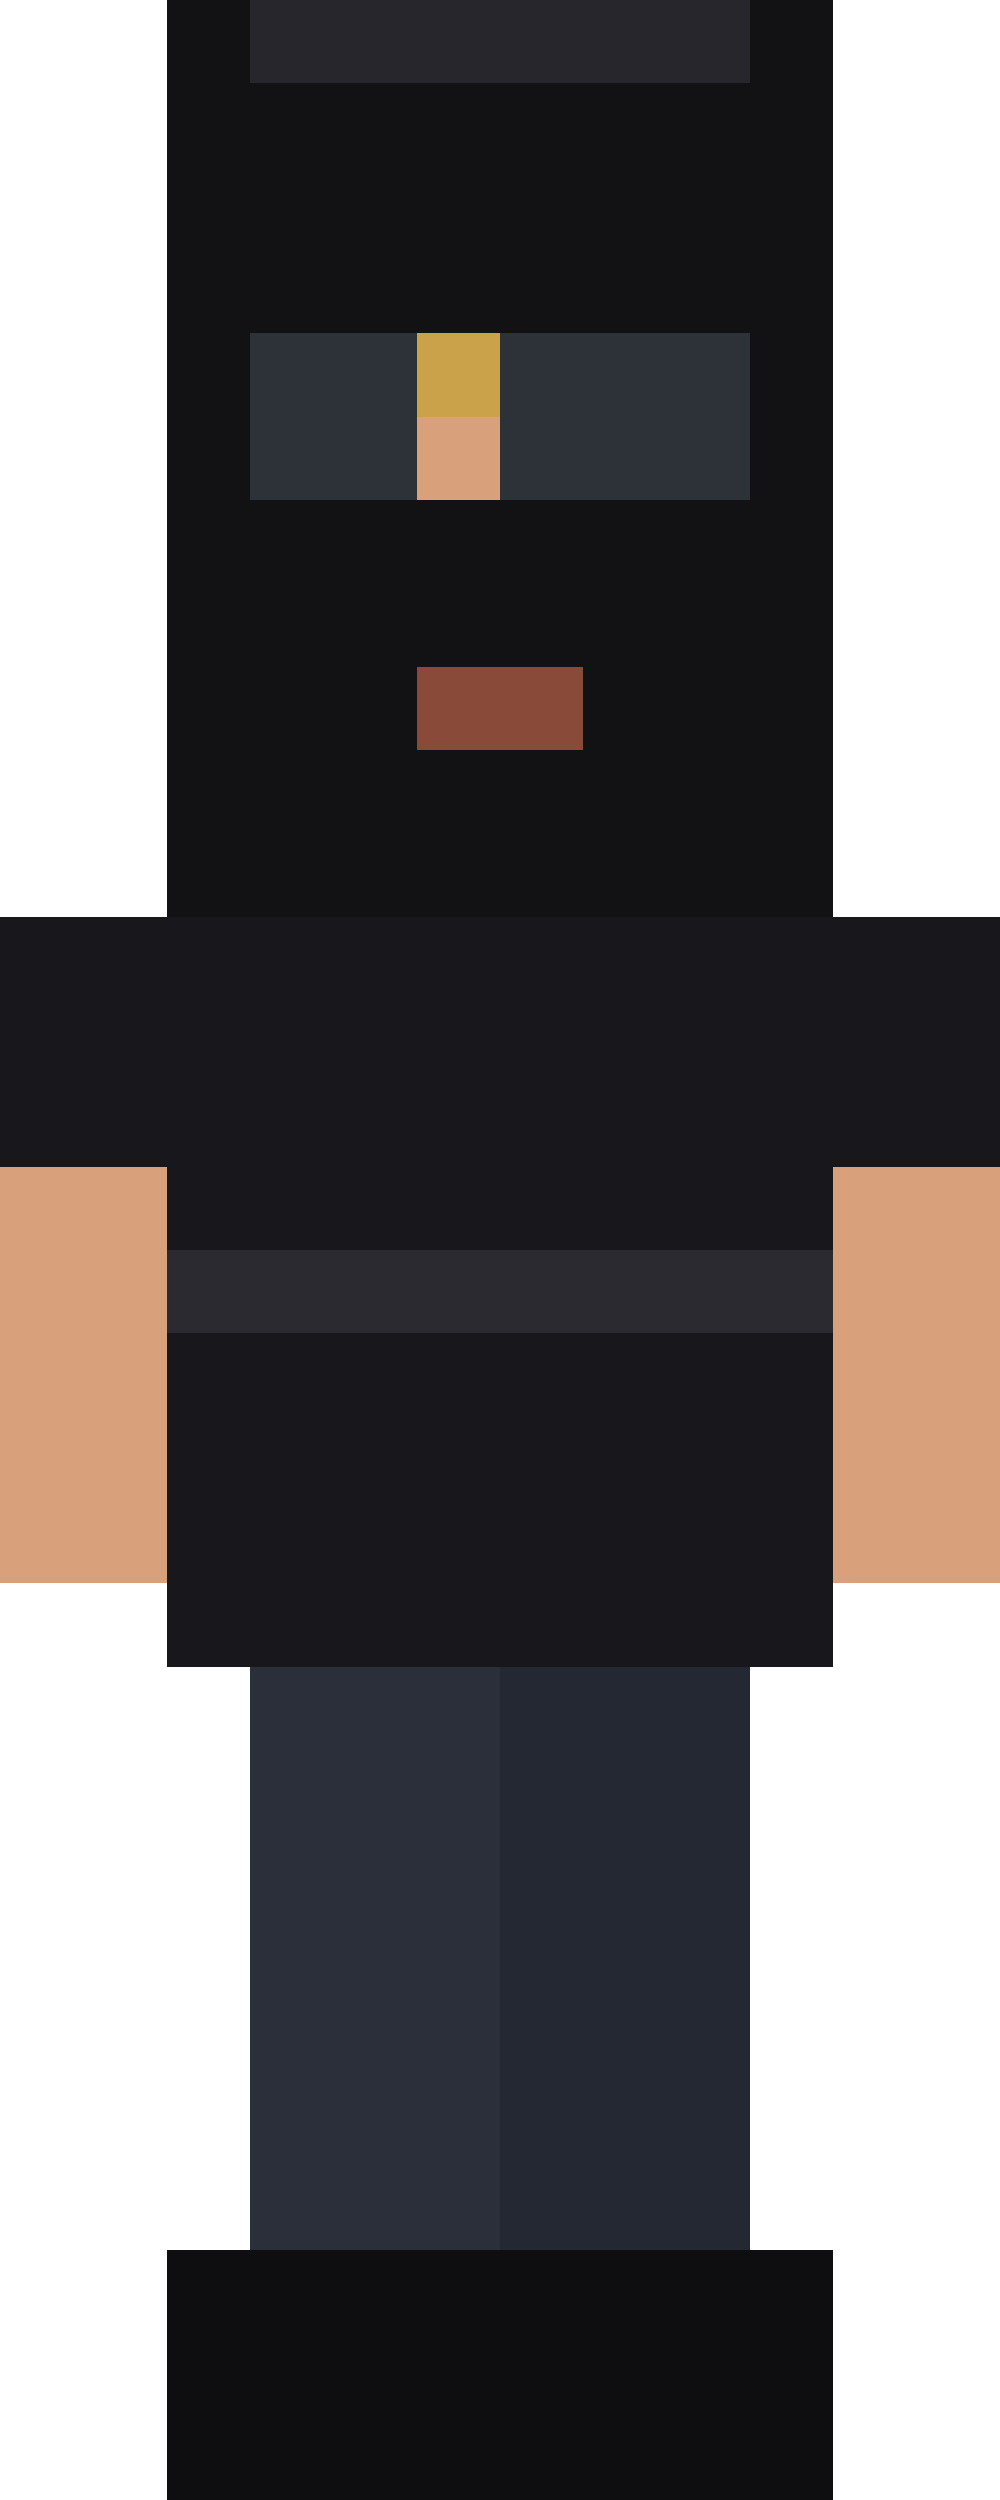
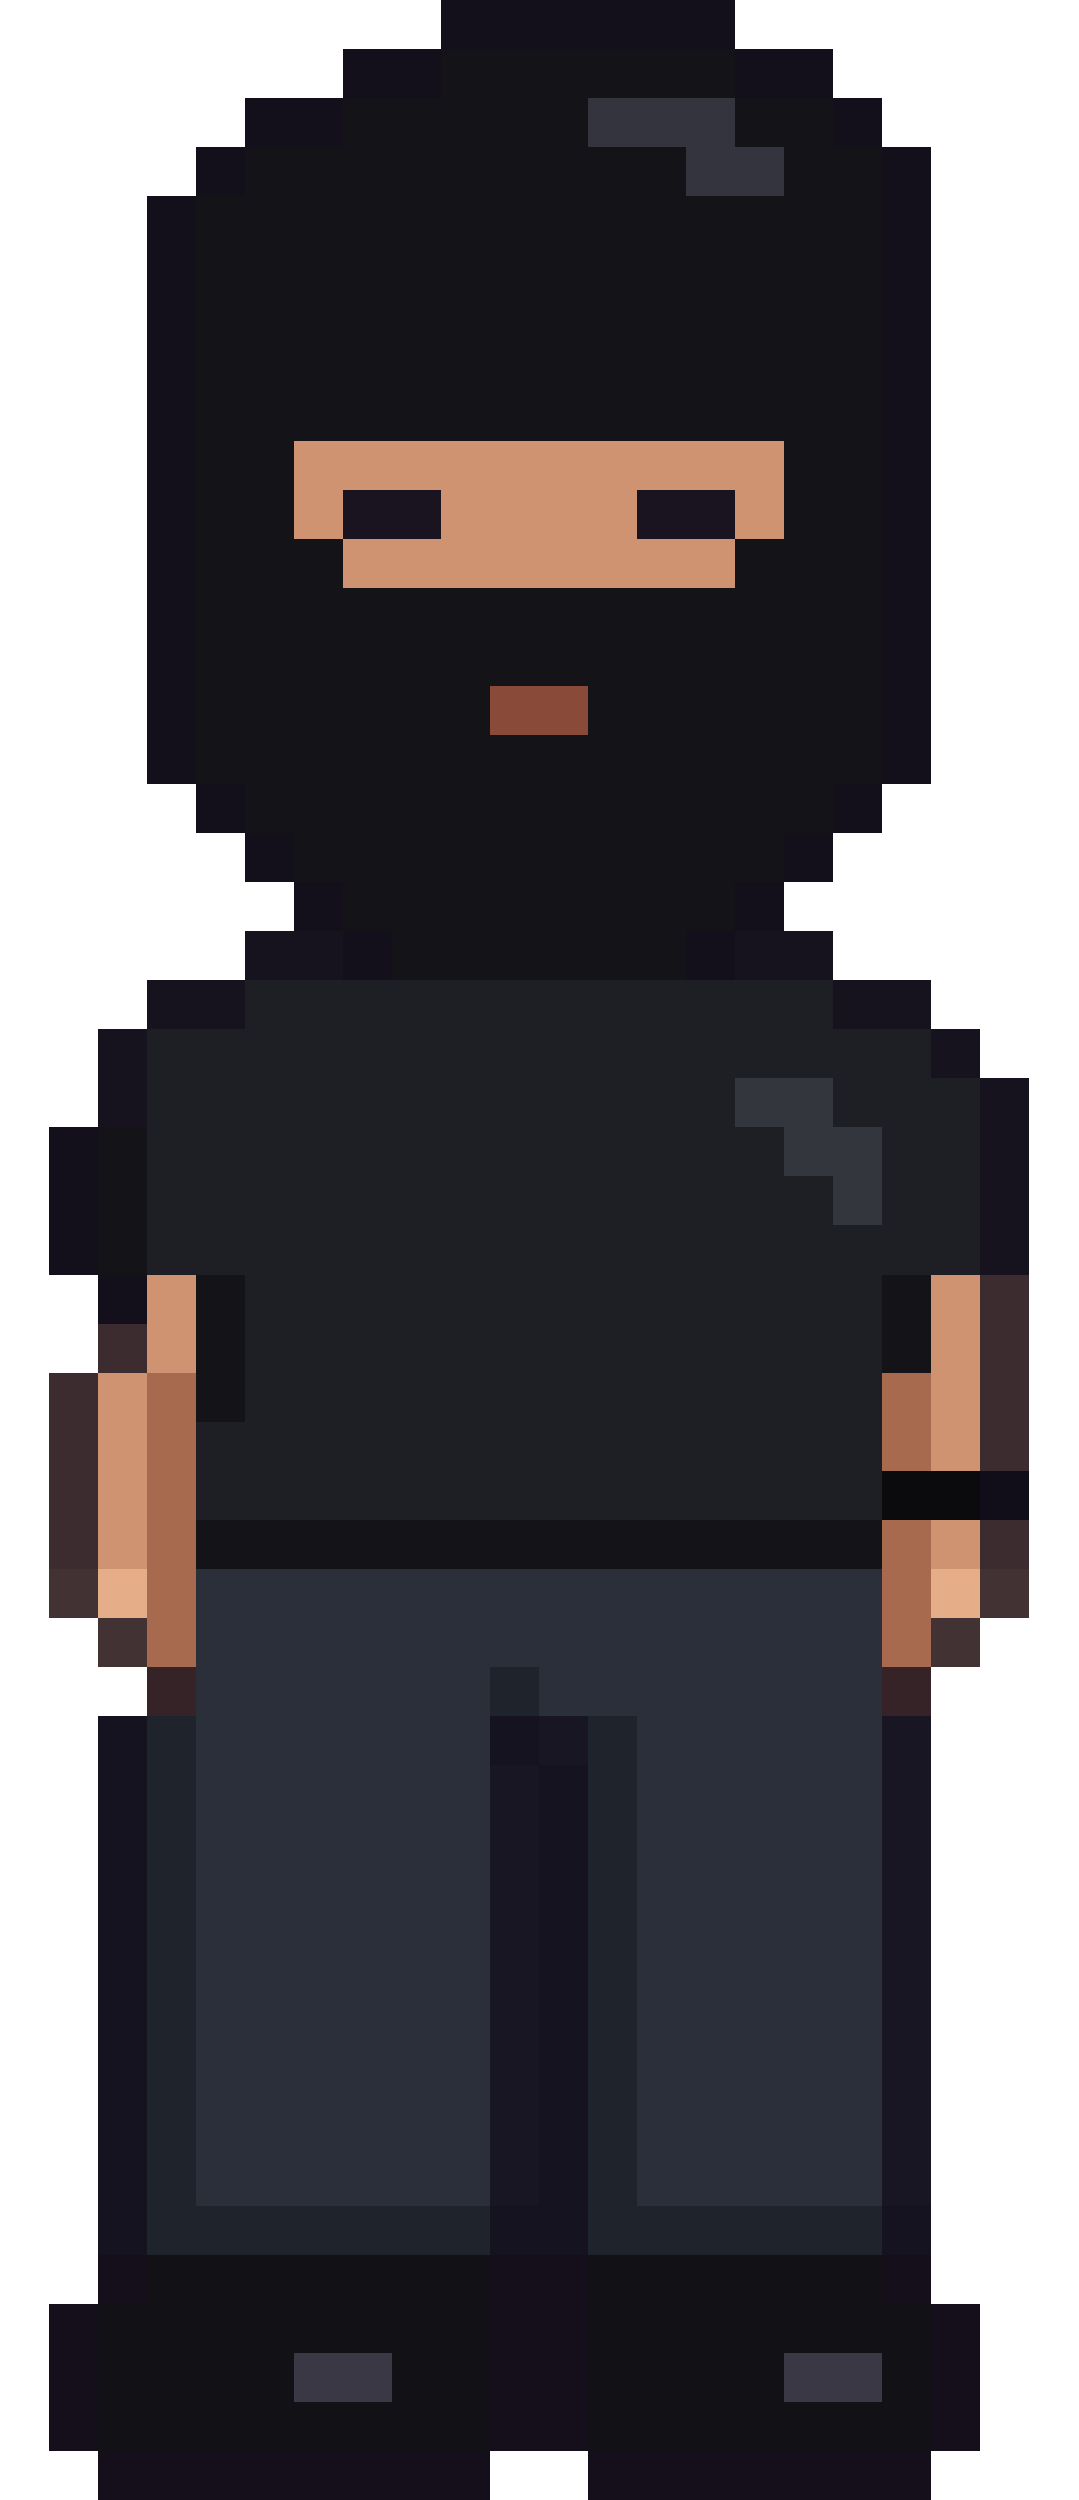
- <svg xmlns="http://www.w3.org/2000/svg" width="12" height="30" viewBox="0 0 12 30" shape-rendering="crispEdges">
-   <rect x="2" y="0" width="8" height="11" fill="#121214" />
-   <rect x="3" y="0" width="6" height="1" fill="#26262c" />
-   <rect x="3" y="4" width="6" height="2" fill="#d9a07c" />
-   <rect x="3" y="4" width="6" height="1" fill="#c9a24a" />
-   <rect x="3" y="4" width="2" height="2" fill="#2d3238" />
-   <rect x="6" y="4" width="3" height="2" fill="#2d3238" />
-   <rect x="5" y="8" width="2" height="1" fill="#8a4a3a" />
-   <rect x="2" y="11" width="8" height="9" fill="#18181c" />
-   <rect x="0" y="11" width="2" height="3" fill="#18181c" />
-   <rect x="10" y="11" width="2" height="3" fill="#18181c" />
-   <rect x="0" y="14" width="2" height="5" fill="#d9a07c" />
-   <rect x="10" y="14" width="2" height="5" fill="#d9a07c" />
-   <rect x="2" y="15" width="8" height="1" fill="#2a2a30" />
-   <rect x="3" y="20" width="3" height="7" fill="#2a2f3a" />
-   <rect x="6" y="20" width="3" height="7" fill="#242833" />
-   <rect x="2" y="27" width="4" height="3" fill="#0e0e10" />
-   <rect x="6" y="27" width="4" height="3" fill="#0e0e10" />
+ <svg xmlns="http://www.w3.org/2000/svg" width="22" height="51" viewBox="0 0 22 51" shape-rendering="crispEdges">
+   <rect x="9" y="0" width="1" height="1" fill="#14101b" />
+   <rect x="10" y="0" width="1" height="1" fill="#14101b" />
+   <rect x="11" y="0" width="1" height="1" fill="#14101b" />
+   <rect x="12" y="0" width="1" height="1" fill="#14101b" />
+   <rect x="13" y="0" width="1" height="1" fill="#14101b" />
+   <rect x="14" y="0" width="1" height="1" fill="#14101b" />
+   <rect x="7" y="1" width="1" height="1" fill="#14101b" />
+   <rect x="8" y="1" width="1" height="1" fill="#14101b" />
+   <rect x="15" y="1" width="1" height="1" fill="#14101b" />
+   <rect x="16" y="1" width="1" height="1" fill="#14101b" />
+   <rect x="5" y="2" width="1" height="1" fill="#14101b" />
+   <rect x="6" y="2" width="1" height="1" fill="#14101b" />
+   <rect x="17" y="2" width="1" height="1" fill="#14101b" />
+   <rect x="4" y="3" width="1" height="1" fill="#14101b" />
+   <rect x="18" y="3" width="1" height="1" fill="#14101b" />
+   <rect x="3" y="4" width="1" height="1" fill="#14101b" />
+   <rect x="18" y="4" width="1" height="1" fill="#14101b" />
+   <rect x="3" y="5" width="1" height="1" fill="#14101b" />
+   <rect x="18" y="5" width="1" height="1" fill="#14101b" />
+   <rect x="3" y="6" width="1" height="1" fill="#14101b" />
+   <rect x="18" y="6" width="1" height="1" fill="#14101b" />
+   <rect x="3" y="7" width="1" height="1" fill="#14101b" />
+   <rect x="18" y="7" width="1" height="1" fill="#14101b" />
+   <rect x="3" y="8" width="1" height="1" fill="#14101b" />
+   <rect x="18" y="8" width="1" height="1" fill="#14101b" />
+   <rect x="3" y="9" width="1" height="1" fill="#14101b" />
+   <rect x="18" y="9" width="1" height="1" fill="#14101b" />
+   <rect x="3" y="10" width="1" height="1" fill="#14101b" />
+   <rect x="18" y="10" width="1" height="1" fill="#14101b" />
+   <rect x="3" y="11" width="1" height="1" fill="#14101b" />
+   <rect x="18" y="11" width="1" height="1" fill="#14101b" />
+   <rect x="3" y="12" width="1" height="1" fill="#14101b" />
+   <rect x="18" y="12" width="1" height="1" fill="#14101b" />
+   <rect x="3" y="13" width="1" height="1" fill="#14101b" />
+   <rect x="18" y="13" width="1" height="1" fill="#14101b" />
+   <rect x="3" y="14" width="1" height="1" fill="#14101b" />
+   <rect x="18" y="14" width="1" height="1" fill="#14101b" />
+   <rect x="3" y="15" width="1" height="1" fill="#14101b" />
+   <rect x="18" y="15" width="1" height="1" fill="#14101b" />
+   <rect x="4" y="16" width="1" height="1" fill="#14101b" />
+   <rect x="17" y="16" width="1" height="1" fill="#14101b" />
+   <rect x="5" y="17" width="1" height="1" fill="#14101b" />
+   <rect x="16" y="17" width="1" height="1" fill="#14101b" />
+   <rect x="6" y="18" width="1" height="1" fill="#14101b" />
+   <rect x="15" y="18" width="1" height="1" fill="#14101b" />
+   <rect x="5" y="19" width="1" height="1" fill="#16131e" />
+   <rect x="6" y="19" width="1" height="1" fill="#16131e" />
+   <rect x="7" y="19" width="1" height="1" fill="#14101b" />
+   <rect x="14" y="19" width="1" height="1" fill="#14101b" />
+   <rect x="15" y="19" width="1" height="1" fill="#16131e" />
+   <rect x="16" y="19" width="1" height="1" fill="#16131e" />
+   <rect x="3" y="20" width="1" height="1" fill="#16131e" />
+   <rect x="4" y="20" width="1" height="1" fill="#16131e" />
+   <rect x="17" y="20" width="1" height="1" fill="#16131e" />
+   <rect x="18" y="20" width="1" height="1" fill="#16131e" />
+   <rect x="2" y="21" width="1" height="1" fill="#16131e" />
+   <rect x="19" y="21" width="1" height="1" fill="#16131e" />
+   <rect x="2" y="22" width="1" height="1" fill="#16131e" />
+   <rect x="20" y="22" width="1" height="1" fill="#16131e" />
+   <rect x="1" y="23" width="1" height="1" fill="#14101b" />
+   <rect x="20" y="23" width="1" height="1" fill="#16131e" />
+   <rect x="1" y="24" width="1" height="1" fill="#14101b" />
+   <rect x="20" y="24" width="1" height="1" fill="#16131e" />
+   <rect x="1" y="25" width="1" height="1" fill="#14101b" />
+   <rect x="20" y="25" width="1" height="1" fill="#16131e" />
+   <rect x="2" y="26" width="1" height="1" fill="#14101b" />
+   <rect x="20" y="26" width="1" height="1" fill="#3d2c2f" />
+   <rect x="2" y="27" width="1" height="1" fill="#3d2c2f" />
+   <rect x="20" y="27" width="1" height="1" fill="#3d2c2f" />
+   <rect x="1" y="28" width="1" height="1" fill="#3d2c2f" />
+   <rect x="20" y="28" width="1" height="1" fill="#3d2c2f" />
+   <rect x="1" y="29" width="1" height="1" fill="#3d2c2f" />
+   <rect x="20" y="29" width="1" height="1" fill="#3d2c2f" />
+   <rect x="1" y="30" width="1" height="1" fill="#3d2c2f" />
+   <rect x="20" y="30" width="1" height="1" fill="#120e19" />
+   <rect x="1" y="31" width="1" height="1" fill="#3d2c2f" />
+   <rect x="20" y="31" width="1" height="1" fill="#3d2c2f" />
+   <rect x="1" y="32" width="1" height="1" fill="#423234" />
+   <rect x="20" y="32" width="1" height="1" fill="#423234" />
+   <rect x="2" y="33" width="1" height="1" fill="#423234" />
+   <rect x="19" y="33" width="1" height="1" fill="#423234" />
+   <rect x="3" y="34" width="1" height="1" fill="#352327" />
+   <rect x="18" y="34" width="1" height="1" fill="#352327" />
+   <rect x="2" y="35" width="1" height="1" fill="#161320" />
+   <rect x="10" y="35" width="1" height="1" fill="#161320" />
+   <rect x="11" y="35" width="1" height="1" fill="#191623" />
+   <rect x="18" y="35" width="1" height="1" fill="#191623" />
+   <rect x="2" y="36" width="1" height="1" fill="#161320" />
+   <rect x="10" y="36" width="1" height="1" fill="#191623" />
+   <rect x="11" y="36" width="1" height="1" fill="#161320" />
+   <rect x="18" y="36" width="1" height="1" fill="#191623" />
+   <rect x="2" y="37" width="1" height="1" fill="#161320" />
+   <rect x="10" y="37" width="1" height="1" fill="#191623" />
+   <rect x="11" y="37" width="1" height="1" fill="#161320" />
+   <rect x="18" y="37" width="1" height="1" fill="#191623" />
+   <rect x="2" y="38" width="1" height="1" fill="#161320" />
+   <rect x="10" y="38" width="1" height="1" fill="#191623" />
+   <rect x="11" y="38" width="1" height="1" fill="#161320" />
+   <rect x="18" y="38" width="1" height="1" fill="#191623" />
+   <rect x="2" y="39" width="1" height="1" fill="#161320" />
+   <rect x="10" y="39" width="1" height="1" fill="#191623" />
+   <rect x="11" y="39" width="1" height="1" fill="#161320" />
+   <rect x="18" y="39" width="1" height="1" fill="#191623" />
+   <rect x="2" y="40" width="1" height="1" fill="#161320" />
+   <rect x="10" y="40" width="1" height="1" fill="#191623" />
+   <rect x="11" y="40" width="1" height="1" fill="#161320" />
+   <rect x="18" y="40" width="1" height="1" fill="#191623" />
+   <rect x="2" y="41" width="1" height="1" fill="#161320" />
+   <rect x="10" y="41" width="1" height="1" fill="#191623" />
+   <rect x="11" y="41" width="1" height="1" fill="#161320" />
+   <rect x="18" y="41" width="1" height="1" fill="#191623" />
+   <rect x="2" y="42" width="1" height="1" fill="#161320" />
+   <rect x="10" y="42" width="1" height="1" fill="#191623" />
+   <rect x="11" y="42" width="1" height="1" fill="#161320" />
+   <rect x="18" y="42" width="1" height="1" fill="#191623" />
+   <rect x="2" y="43" width="1" height="1" fill="#161320" />
+   <rect x="10" y="43" width="1" height="1" fill="#191623" />
+   <rect x="11" y="43" width="1" height="1" fill="#161320" />
+   <rect x="18" y="43" width="1" height="1" fill="#191623" />
+   <rect x="2" y="44" width="1" height="1" fill="#161320" />
+   <rect x="10" y="44" width="1" height="1" fill="#191623" />
+   <rect x="11" y="44" width="1" height="1" fill="#161320" />
+   <rect x="18" y="44" width="1" height="1" fill="#191623" />
+   <rect x="2" y="45" width="1" height="1" fill="#161320" />
+   <rect x="10" y="45" width="1" height="1" fill="#161320" />
+   <rect x="11" y="45" width="1" height="1" fill="#161320" />
+   <rect x="18" y="45" width="1" height="1" fill="#161320" />
+   <rect x="2" y="46" width="1" height="1" fill="#140f1b" />
+   <rect x="10" y="46" width="1" height="1" fill="#140f1b" />
+   <rect x="11" y="46" width="1" height="1" fill="#140f1b" />
+   <rect x="18" y="46" width="1" height="1" fill="#140f1b" />
+   <rect x="1" y="47" width="1" height="1" fill="#140f1b" />
+   <rect x="10" y="47" width="1" height="1" fill="#140f1b" />
+   <rect x="11" y="47" width="1" height="1" fill="#140f1b" />
+   <rect x="19" y="47" width="1" height="1" fill="#140f1b" />
+   <rect x="1" y="48" width="1" height="1" fill="#140f1b" />
+   <rect x="10" y="48" width="1" height="1" fill="#140f1b" />
+   <rect x="11" y="48" width="1" height="1" fill="#140f1b" />
+   <rect x="19" y="48" width="1" height="1" fill="#140f1b" />
+   <rect x="1" y="49" width="1" height="1" fill="#140f1b" />
+   <rect x="10" y="49" width="1" height="1" fill="#140f1b" />
+   <rect x="11" y="49" width="1" height="1" fill="#140f1b" />
+   <rect x="19" y="49" width="1" height="1" fill="#140f1b" />
+   <rect x="2" y="50" width="1" height="1" fill="#140f1b" />
+   <rect x="3" y="50" width="1" height="1" fill="#140f1b" />
+   <rect x="4" y="50" width="1" height="1" fill="#140f1b" />
+   <rect x="5" y="50" width="1" height="1" fill="#140f1b" />
+   <rect x="6" y="50" width="1" height="1" fill="#140f1b" />
+   <rect x="7" y="50" width="1" height="1" fill="#140f1b" />
+   <rect x="8" y="50" width="1" height="1" fill="#140f1b" />
+   <rect x="9" y="50" width="1" height="1" fill="#140f1b" />
+   <rect x="12" y="50" width="1" height="1" fill="#140f1b" />
+   <rect x="13" y="50" width="1" height="1" fill="#140f1b" />
+   <rect x="14" y="50" width="1" height="1" fill="#140f1b" />
+   <rect x="15" y="50" width="1" height="1" fill="#140f1b" />
+   <rect x="16" y="50" width="1" height="1" fill="#140f1b" />
+   <rect x="17" y="50" width="1" height="1" fill="#140f1b" />
+   <rect x="18" y="50" width="1" height="1" fill="#140f1b" />
+   <rect x="9" y="1" width="6" height="1" fill="#141418" />
+   <rect x="7" y="2" width="5" height="1" fill="#141418" />
+   <rect x="12" y="2" width="3" height="1" fill="#34343e" />
+   <rect x="15" y="2" width="2" height="1" fill="#141418" />
+   <rect x="5" y="3" width="9" height="1" fill="#141418" />
+   <rect x="14" y="3" width="2" height="1" fill="#34343e" />
+   <rect x="16" y="3" width="2" height="1" fill="#141418" />
+   <rect x="4" y="4" width="14" height="1" fill="#141418" />
+   <rect x="4" y="5" width="14" height="1" fill="#141418" />
+   <rect x="4" y="6" width="14" height="1" fill="#141418" />
+   <rect x="4" y="7" width="14" height="1" fill="#141418" />
+   <rect x="4" y="8" width="14" height="1" fill="#141418" />
+   <rect x="4" y="9" width="2" height="1" fill="#141418" />
+   <rect x="6" y="9" width="10" height="1" fill="#cf9372" />
+   <rect x="16" y="9" width="2" height="1" fill="#141418" />
+   <rect x="4" y="10" width="2" height="1" fill="#141418" />
+   <rect x="6" y="10" width="1" height="1" fill="#cf9372" />
+   <rect x="7" y="10" width="2" height="1" fill="#1a1420" />
+   <rect x="9" y="10" width="4" height="1" fill="#cf9372" />
+   <rect x="13" y="10" width="2" height="1" fill="#1a1420" />
+   <rect x="15" y="10" width="1" height="1" fill="#cf9372" />
+   <rect x="16" y="10" width="2" height="1" fill="#141418" />
+   <rect x="4" y="11" width="3" height="1" fill="#141418" />
+   <rect x="7" y="11" width="8" height="1" fill="#cf9372" />
+   <rect x="15" y="11" width="3" height="1" fill="#141418" />
+   <rect x="4" y="12" width="14" height="1" fill="#141418" />
+   <rect x="4" y="13" width="14" height="1" fill="#141418" />
+   <rect x="4" y="14" width="6" height="1" fill="#141418" />
+   <rect x="10" y="14" width="2" height="1" fill="#8a4a3a" />
+   <rect x="12" y="14" width="6" height="1" fill="#141418" />
+   <rect x="4" y="15" width="14" height="1" fill="#141418" />
+   <rect x="5" y="16" width="12" height="1" fill="#141418" />
+   <rect x="6" y="17" width="10" height="1" fill="#141418" />
+   <rect x="7" y="18" width="8" height="1" fill="#141418" />
+   <rect x="8" y="19" width="6" height="1" fill="#141418" />
+   <rect x="5" y="20" width="12" height="1" fill="#1e1f24" />
+   <rect x="3" y="21" width="16" height="1" fill="#1e1f24" />
+   <rect x="3" y="22" width="12" height="1" fill="#1e1f24" />
+   <rect x="15" y="22" width="2" height="1" fill="#34363e" />
+   <rect x="17" y="22" width="3" height="1" fill="#1e1f24" />
+   <rect x="2" y="23" width="1" height="1" fill="#141418" />
+   <rect x="3" y="23" width="13" height="1" fill="#1e1f24" />
+   <rect x="16" y="23" width="2" height="1" fill="#34363e" />
+   <rect x="18" y="23" width="2" height="1" fill="#1e1f24" />
+   <rect x="2" y="24" width="1" height="1" fill="#141418" />
+   <rect x="3" y="24" width="14" height="1" fill="#1e1f24" />
+   <rect x="17" y="24" width="1" height="1" fill="#34363e" />
+   <rect x="18" y="24" width="2" height="1" fill="#1e1f24" />
+   <rect x="2" y="25" width="1" height="1" fill="#141418" />
+   <rect x="3" y="25" width="17" height="1" fill="#1e1f24" />
+   <rect x="3" y="26" width="1" height="1" fill="#cf9372" />
+   <rect x="4" y="26" width="1" height="1" fill="#141418" />
+   <rect x="5" y="26" width="13" height="1" fill="#1e1f24" />
+   <rect x="18" y="26" width="1" height="1" fill="#141418" />
+   <rect x="19" y="26" width="1" height="1" fill="#cf9372" />
+   <rect x="3" y="27" width="1" height="1" fill="#cf9372" />
+   <rect x="4" y="27" width="1" height="1" fill="#141418" />
+   <rect x="5" y="27" width="13" height="1" fill="#1e1f24" />
+   <rect x="18" y="27" width="1" height="1" fill="#141418" />
+   <rect x="19" y="27" width="1" height="1" fill="#cf9372" />
+   <rect x="2" y="28" width="1" height="1" fill="#cf9372" />
+   <rect x="3" y="28" width="1" height="1" fill="#a86a4e" />
+   <rect x="4" y="28" width="1" height="1" fill="#141418" />
+   <rect x="5" y="28" width="13" height="1" fill="#1e1f24" />
+   <rect x="18" y="28" width="1" height="1" fill="#a86a4e" />
+   <rect x="19" y="28" width="1" height="1" fill="#cf9372" />
+   <rect x="2" y="29" width="1" height="1" fill="#cf9372" />
+   <rect x="3" y="29" width="1" height="1" fill="#a86a4e" />
+   <rect x="4" y="29" width="14" height="1" fill="#1e1f24" />
+   <rect x="18" y="29" width="1" height="1" fill="#a86a4e" />
+   <rect x="19" y="29" width="1" height="1" fill="#cf9372" />
+   <rect x="2" y="30" width="1" height="1" fill="#cf9372" />
+   <rect x="3" y="30" width="1" height="1" fill="#a86a4e" />
+   <rect x="4" y="30" width="14" height="1" fill="#1e1f24" />
+   <rect x="18" y="30" width="2" height="1" fill="#0b0b0d" />
+   <rect x="2" y="31" width="1" height="1" fill="#cf9372" />
+   <rect x="3" y="31" width="1" height="1" fill="#a86a4e" />
+   <rect x="4" y="31" width="14" height="1" fill="#141418" />
+   <rect x="18" y="31" width="1" height="1" fill="#a86a4e" />
+   <rect x="19" y="31" width="1" height="1" fill="#cf9372" />
+   <rect x="2" y="32" width="1" height="1" fill="#e6ae88" />
+   <rect x="3" y="32" width="1" height="1" fill="#a86a4e" />
+   <rect x="4" y="32" width="14" height="1" fill="#2a2f3a" />
+   <rect x="18" y="32" width="1" height="1" fill="#a86a4e" />
+   <rect x="19" y="32" width="1" height="1" fill="#e6ae88" />
+   <rect x="3" y="33" width="1" height="1" fill="#a86a4e" />
+   <rect x="4" y="33" width="14" height="1" fill="#2a2f3a" />
+   <rect x="18" y="33" width="1" height="1" fill="#a86a4e" />
+   <rect x="4" y="34" width="6" height="1" fill="#2a2f3a" />
+   <rect x="10" y="34" width="1" height="1" fill="#1f232c" />
+   <rect x="11" y="34" width="7" height="1" fill="#2a2f3a" />
+   <rect x="3" y="35" width="1" height="1" fill="#1f232c" />
+   <rect x="4" y="35" width="6" height="1" fill="#2a2f3a" />
+   <rect x="12" y="35" width="1" height="1" fill="#1f232c" />
+   <rect x="13" y="35" width="5" height="1" fill="#2a2f3a" />
+   <rect x="3" y="36" width="1" height="1" fill="#1f232c" />
+   <rect x="4" y="36" width="6" height="1" fill="#2a2f3a" />
+   <rect x="12" y="36" width="1" height="1" fill="#1f232c" />
+   <rect x="13" y="36" width="5" height="1" fill="#2a2f3a" />
+   <rect x="3" y="37" width="1" height="1" fill="#1f232c" />
+   <rect x="4" y="37" width="6" height="1" fill="#2a2f3a" />
+   <rect x="12" y="37" width="1" height="1" fill="#1f232c" />
+   <rect x="13" y="37" width="5" height="1" fill="#2a2f3a" />
+   <rect x="3" y="38" width="1" height="1" fill="#1f232c" />
+   <rect x="4" y="38" width="6" height="1" fill="#2a2f3a" />
+   <rect x="12" y="38" width="1" height="1" fill="#1f232c" />
+   <rect x="13" y="38" width="5" height="1" fill="#2a2f3a" />
+   <rect x="3" y="39" width="1" height="1" fill="#1f232c" />
+   <rect x="4" y="39" width="6" height="1" fill="#2a2f3a" />
+   <rect x="12" y="39" width="1" height="1" fill="#1f232c" />
+   <rect x="13" y="39" width="5" height="1" fill="#2a2f3a" />
+   <rect x="3" y="40" width="1" height="1" fill="#1f232c" />
+   <rect x="4" y="40" width="6" height="1" fill="#2a2f3a" />
+   <rect x="12" y="40" width="1" height="1" fill="#1f232c" />
+   <rect x="13" y="40" width="5" height="1" fill="#2a2f3a" />
+   <rect x="3" y="41" width="1" height="1" fill="#1f232c" />
+   <rect x="4" y="41" width="6" height="1" fill="#2a2f3a" />
+   <rect x="12" y="41" width="1" height="1" fill="#1f232c" />
+   <rect x="13" y="41" width="5" height="1" fill="#2a2f3a" />
+   <rect x="3" y="42" width="1" height="1" fill="#1f232c" />
+   <rect x="4" y="42" width="6" height="1" fill="#2a2f3a" />
+   <rect x="12" y="42" width="1" height="1" fill="#1f232c" />
+   <rect x="13" y="42" width="5" height="1" fill="#2a2f3a" />
+   <rect x="3" y="43" width="1" height="1" fill="#1f232c" />
+   <rect x="4" y="43" width="6" height="1" fill="#2a2f3a" />
+   <rect x="12" y="43" width="1" height="1" fill="#1f232c" />
+   <rect x="13" y="43" width="5" height="1" fill="#2a2f3a" />
+   <rect x="3" y="44" width="1" height="1" fill="#1f232c" />
+   <rect x="4" y="44" width="6" height="1" fill="#2a2f3a" />
+   <rect x="12" y="44" width="1" height="1" fill="#1f232c" />
+   <rect x="13" y="44" width="5" height="1" fill="#2a2f3a" />
+   <rect x="3" y="45" width="7" height="1" fill="#1f232c" />
+   <rect x="12" y="45" width="6" height="1" fill="#1f232c" />
+   <rect x="3" y="46" width="7" height="1" fill="#121116" />
+   <rect x="12" y="46" width="6" height="1" fill="#121116" />
+   <rect x="2" y="47" width="8" height="1" fill="#121116" />
+   <rect x="12" y="47" width="7" height="1" fill="#121116" />
+   <rect x="2" y="48" width="4" height="1" fill="#121116" />
+   <rect x="6" y="48" width="2" height="1" fill="#3a3844" />
+   <rect x="8" y="48" width="2" height="1" fill="#121116" />
+   <rect x="12" y="48" width="4" height="1" fill="#121116" />
+   <rect x="16" y="48" width="2" height="1" fill="#3a3844" />
+   <rect x="18" y="48" width="1" height="1" fill="#121116" />
+   <rect x="2" y="49" width="8" height="1" fill="#121116" />
+   <rect x="12" y="49" width="7" height="1" fill="#121116" />
</svg>
